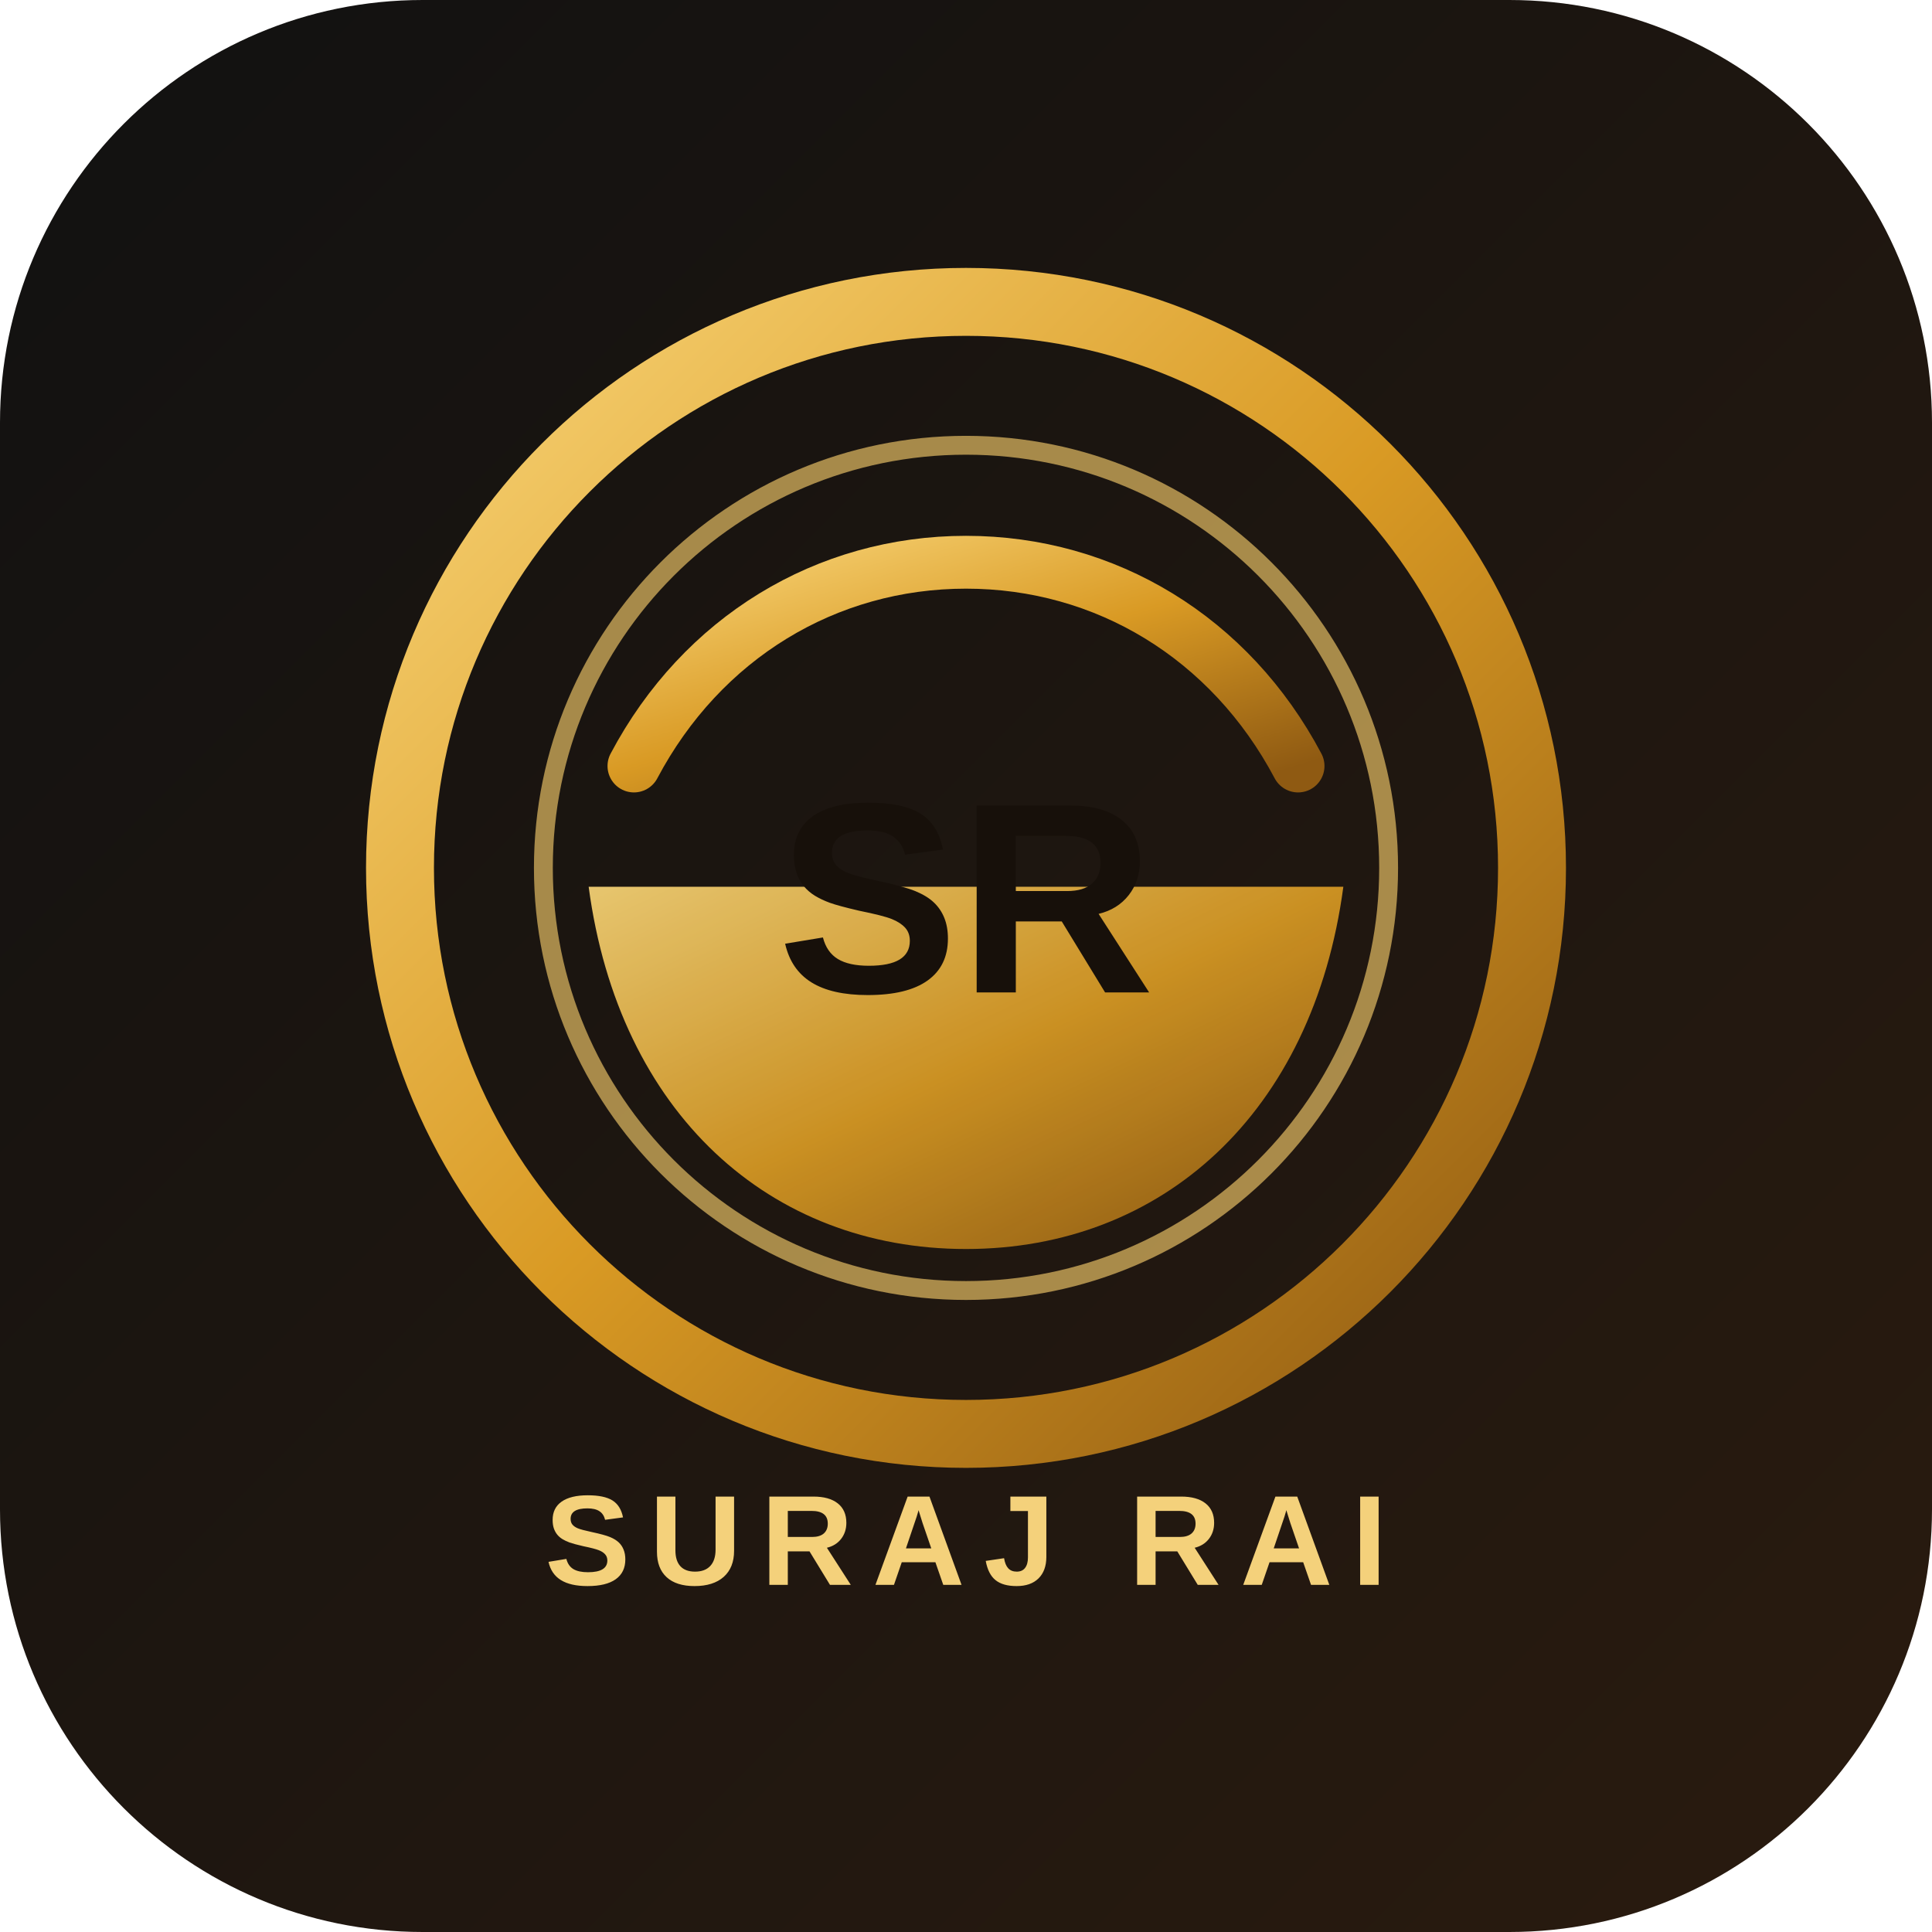
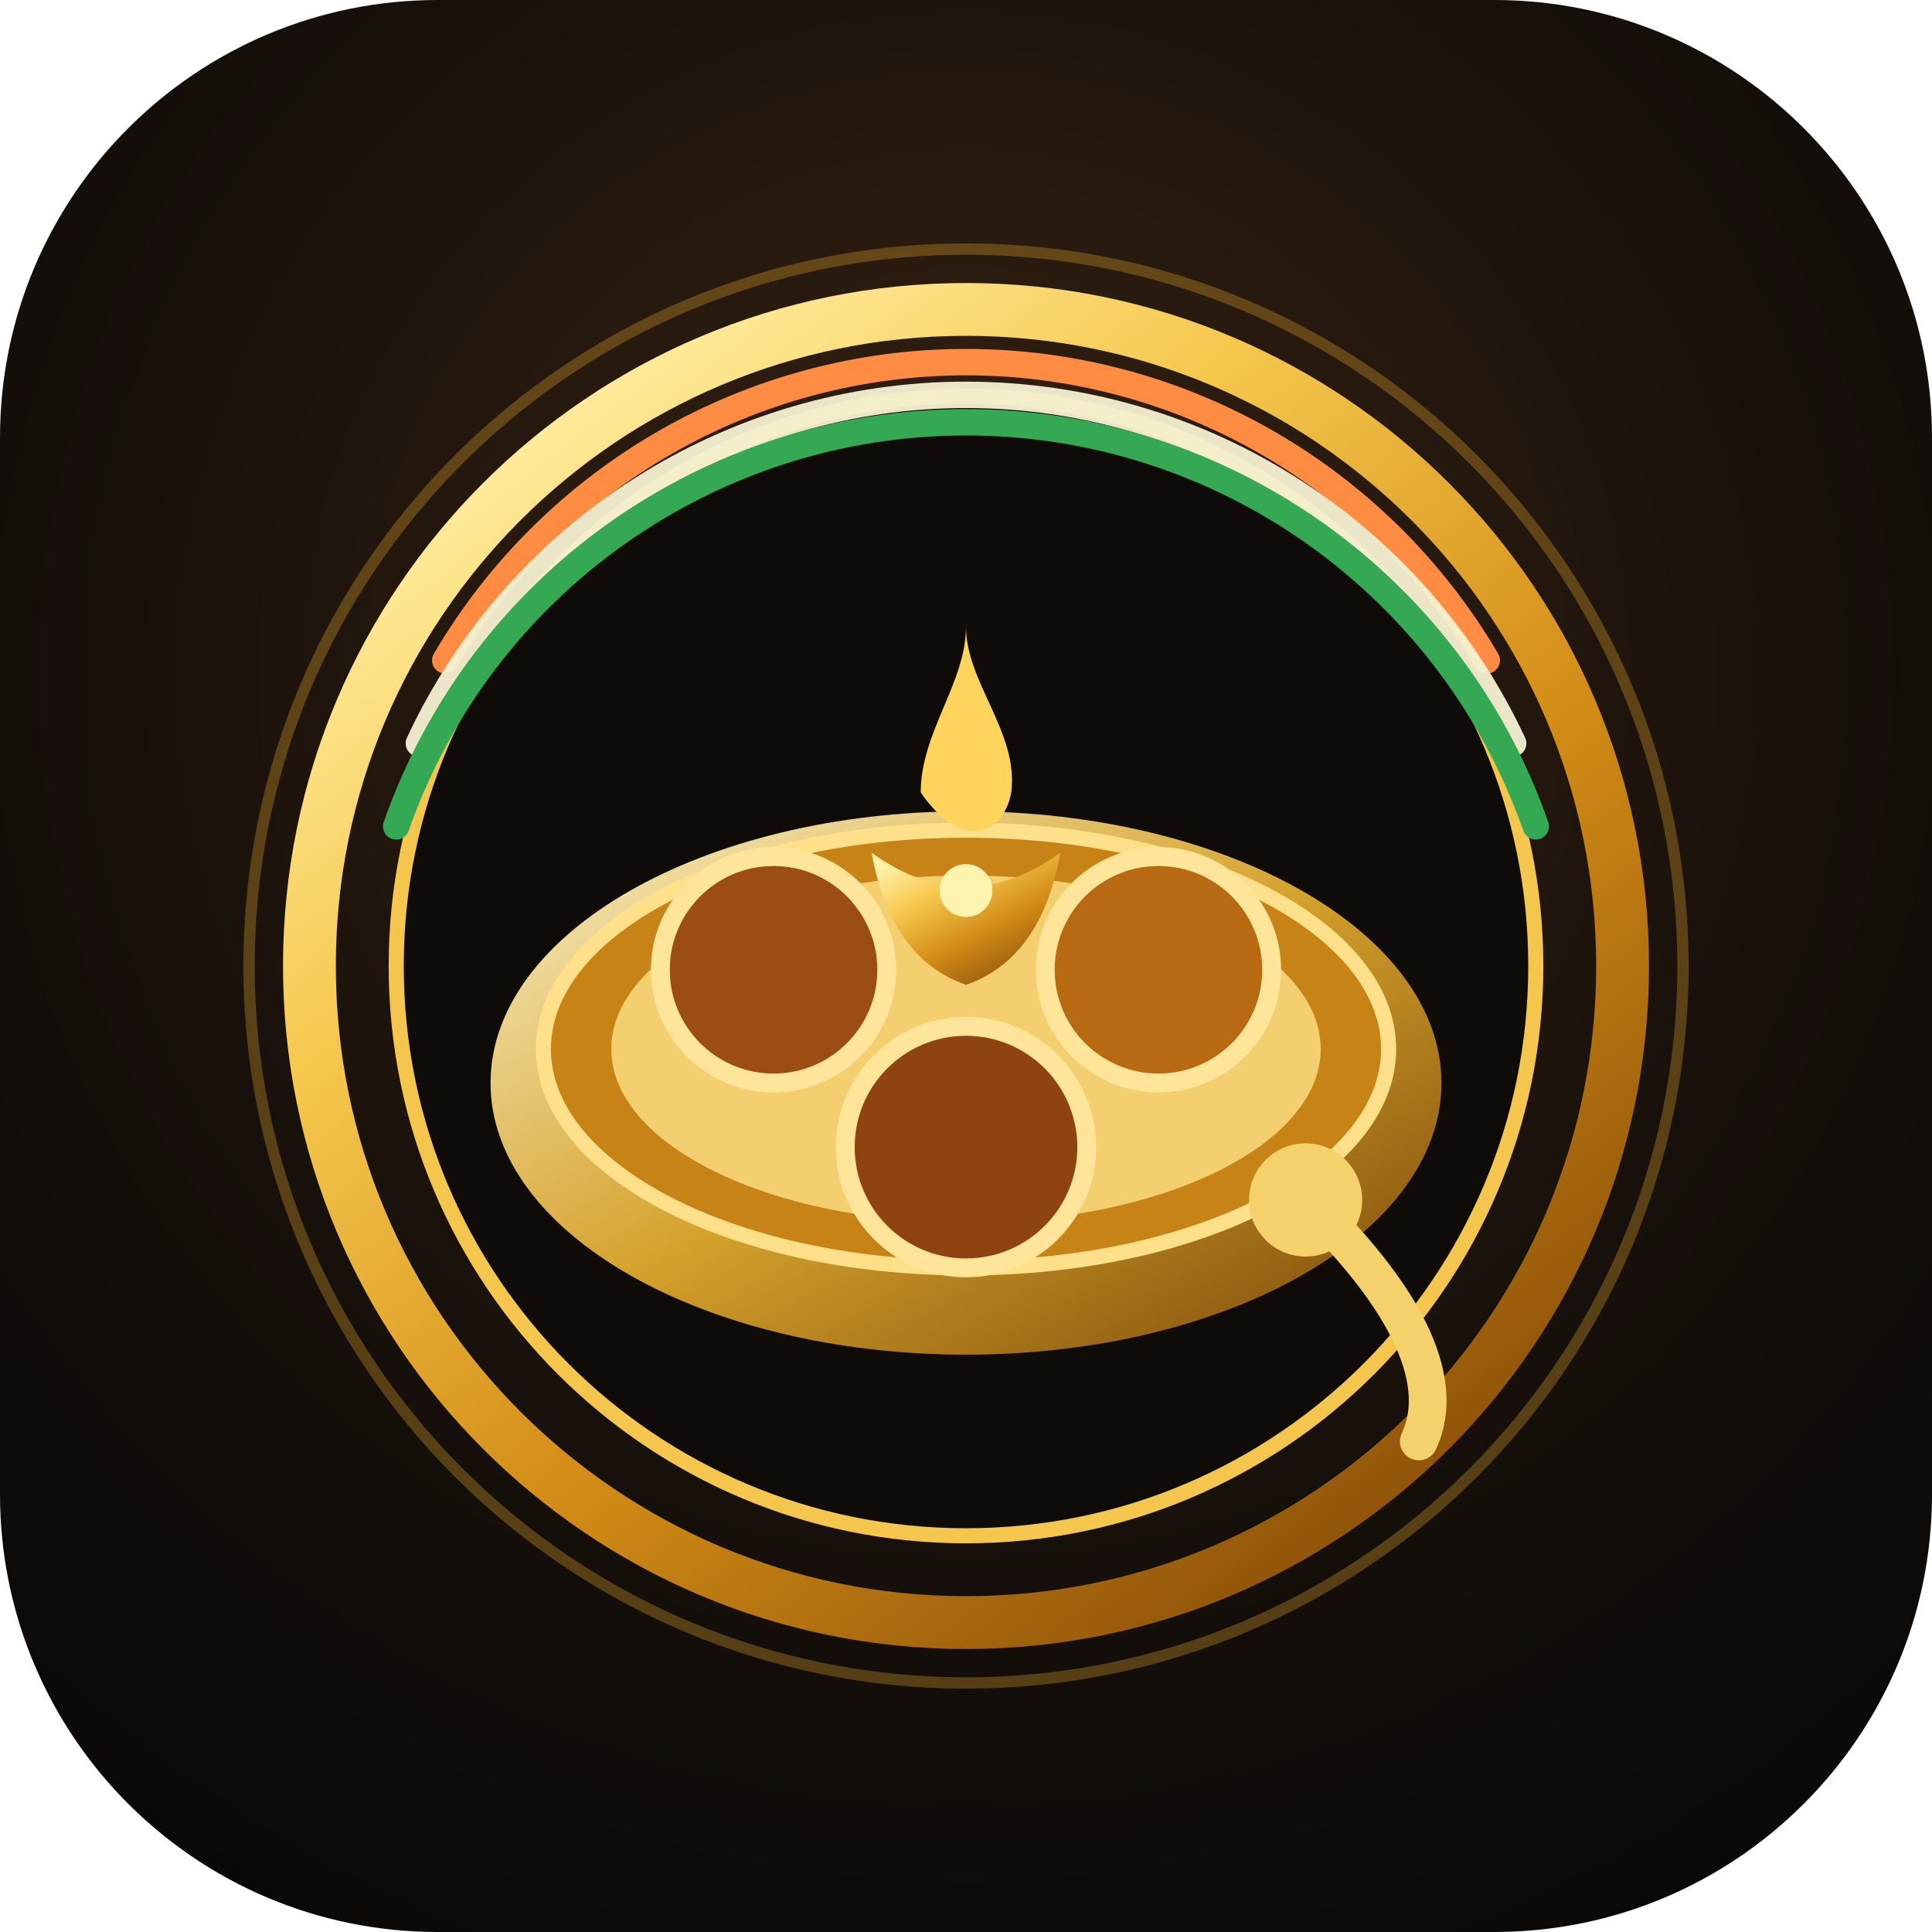
<svg xmlns="http://www.w3.org/2000/svg" viewBox="0 0 512 512">
  <defs>
-     <linearGradient id="g" x1="0" y1="0" x2="1" y2="1">
-       <stop stop-color="#111" />
-       <stop offset="1" stop-color="#2a1b0f" />
+     <radialGradient id="bg" cx=".5" cy=".35" r=".8">
+       <stop stop-color="#3A2412" />
+       <stop offset=".55" stop-color="#17100B" />
+       <stop offset="1" stop-color="#080706" />
+     </radialGradient>
+     <linearGradient id="gold" x1=".15" y1=".05" x2=".85" y2=".95">
+       <stop stop-color="#FFF0A6" />
+       <stop offset=".28" stop-color="#F6C84E" />
+       <stop offset=".62" stop-color="#D28B16" />
+       <stop offset="1" stop-color="#8A4F08" />
    </linearGradient>
-     <linearGradient id="gold" x1="0" y1="0" x2="1" y2="1">
-       <stop stop-color="#F8D477" />
-       <stop offset=".5" stop-color="#D99A24" />
-       <stop offset="1" stop-color="#8F5A12" />
+     <linearGradient id="steel" x1="0" y1="0" x2="1" y2="1">
+       <stop stop-color="#FFF7D0" />
+       <stop offset=".5" stop-color="#D9A52D" />
+       <stop offset="1" stop-color="#7A4708" />
    </linearGradient>
  </defs>
-   <rect width="512" height="512" rx="112" fill="url(#g)" />
-   <circle cx="256" cy="230" r="150" fill="none" stroke="url(#gold)" stroke-width="18" />
-   <circle cx="256" cy="230" r="112" fill="none" stroke="#F3C969" stroke-width="5" opacity=".65" />
-   <path d="M168 203c18-34 51-54 88-54s70 20 88 54" fill="none" stroke="url(#gold)" stroke-width="14" stroke-linecap="round" />
-   <path d="M156 235h200c-8 60-48 96-100 96s-92-36-100-96Z" fill="url(#gold)" opacity=".92" />
-   <text x="256" y="263" text-anchor="middle" font-family="Arial,sans-serif" font-size="72" font-weight="900" fill="#17100A">SR</text>
-   <text x="256" y="420" text-anchor="middle" font-family="Arial,sans-serif" font-size="34" font-weight="800" letter-spacing="5" fill="#F4D17B">SURAJ RAI</text>
+   <rect width="512" height="512" rx="116" fill="url(#bg)" />
+   <circle cx="256" cy="256" r="190" fill="none" stroke="#D49A29" stroke-width="3" opacity=".35" />
+   <circle cx="256" cy="256" r="174" fill="none" stroke="url(#gold)" stroke-width="14" />
+   <circle cx="256" cy="256" r="151" fill="#0E0B08" stroke="#F4C64D" stroke-width="4" />
+   <path d="M118 175 A160 160 0 0 1 394 175" fill="none" stroke="#FF8C42" stroke-width="7" stroke-linecap="round" />
+   <path d="M111 197 A160 160 0 0 1 401 197" fill="none" stroke="#F4F0D0" stroke-width="7" stroke-linecap="round" opacity=".95" />
+   <path d="M105 219 A160 160 0 0 1 407 219" fill="none" stroke="#35A853" stroke-width="7" stroke-linecap="round" />
+   <ellipse cx="256" cy="287" rx="126" ry="72" fill="url(#steel)" opacity=".98" />
+   <ellipse cx="256" cy="278" rx="112" ry="58" fill="#C88317" stroke="#FFE08A" stroke-width="4" />
+   <ellipse cx="256" cy="278" rx="94" ry="46" fill="#F7D77A" opacity=".9" />
+   <circle cx="205" cy="257" r="30" fill="#9B4D12" stroke="#FFE59A" stroke-width="5" />
+   <circle cx="307" cy="257" r="30" fill="#B76A12" stroke="#FFE59A" stroke-width="5" />
+   <circle cx="256" cy="304" r="32" fill="#8E4310" stroke="#FFE59A" stroke-width="5" />
+   <path d="M244 210 C244 194 256 181 256 166 C256 181 270 194 268 210 C266 221 255 226 244 210Z" fill="#FFD45C" />
+   <path d="M231 226 Q256 244 281 226 Q276 254 256 261 Q236 254 231 226Z" fill="url(#gold)" />
+   <circle cx="256" cy="236" r="7" fill="#FFF3B0" />
+   <path d="M346 318 C371 342 384 365 376 382" fill="none" stroke="#F5D16B" stroke-width="10" stroke-linecap="round" />
+   <circle cx="346" cy="318" r="15" fill="#F5D16B" />
</svg>
